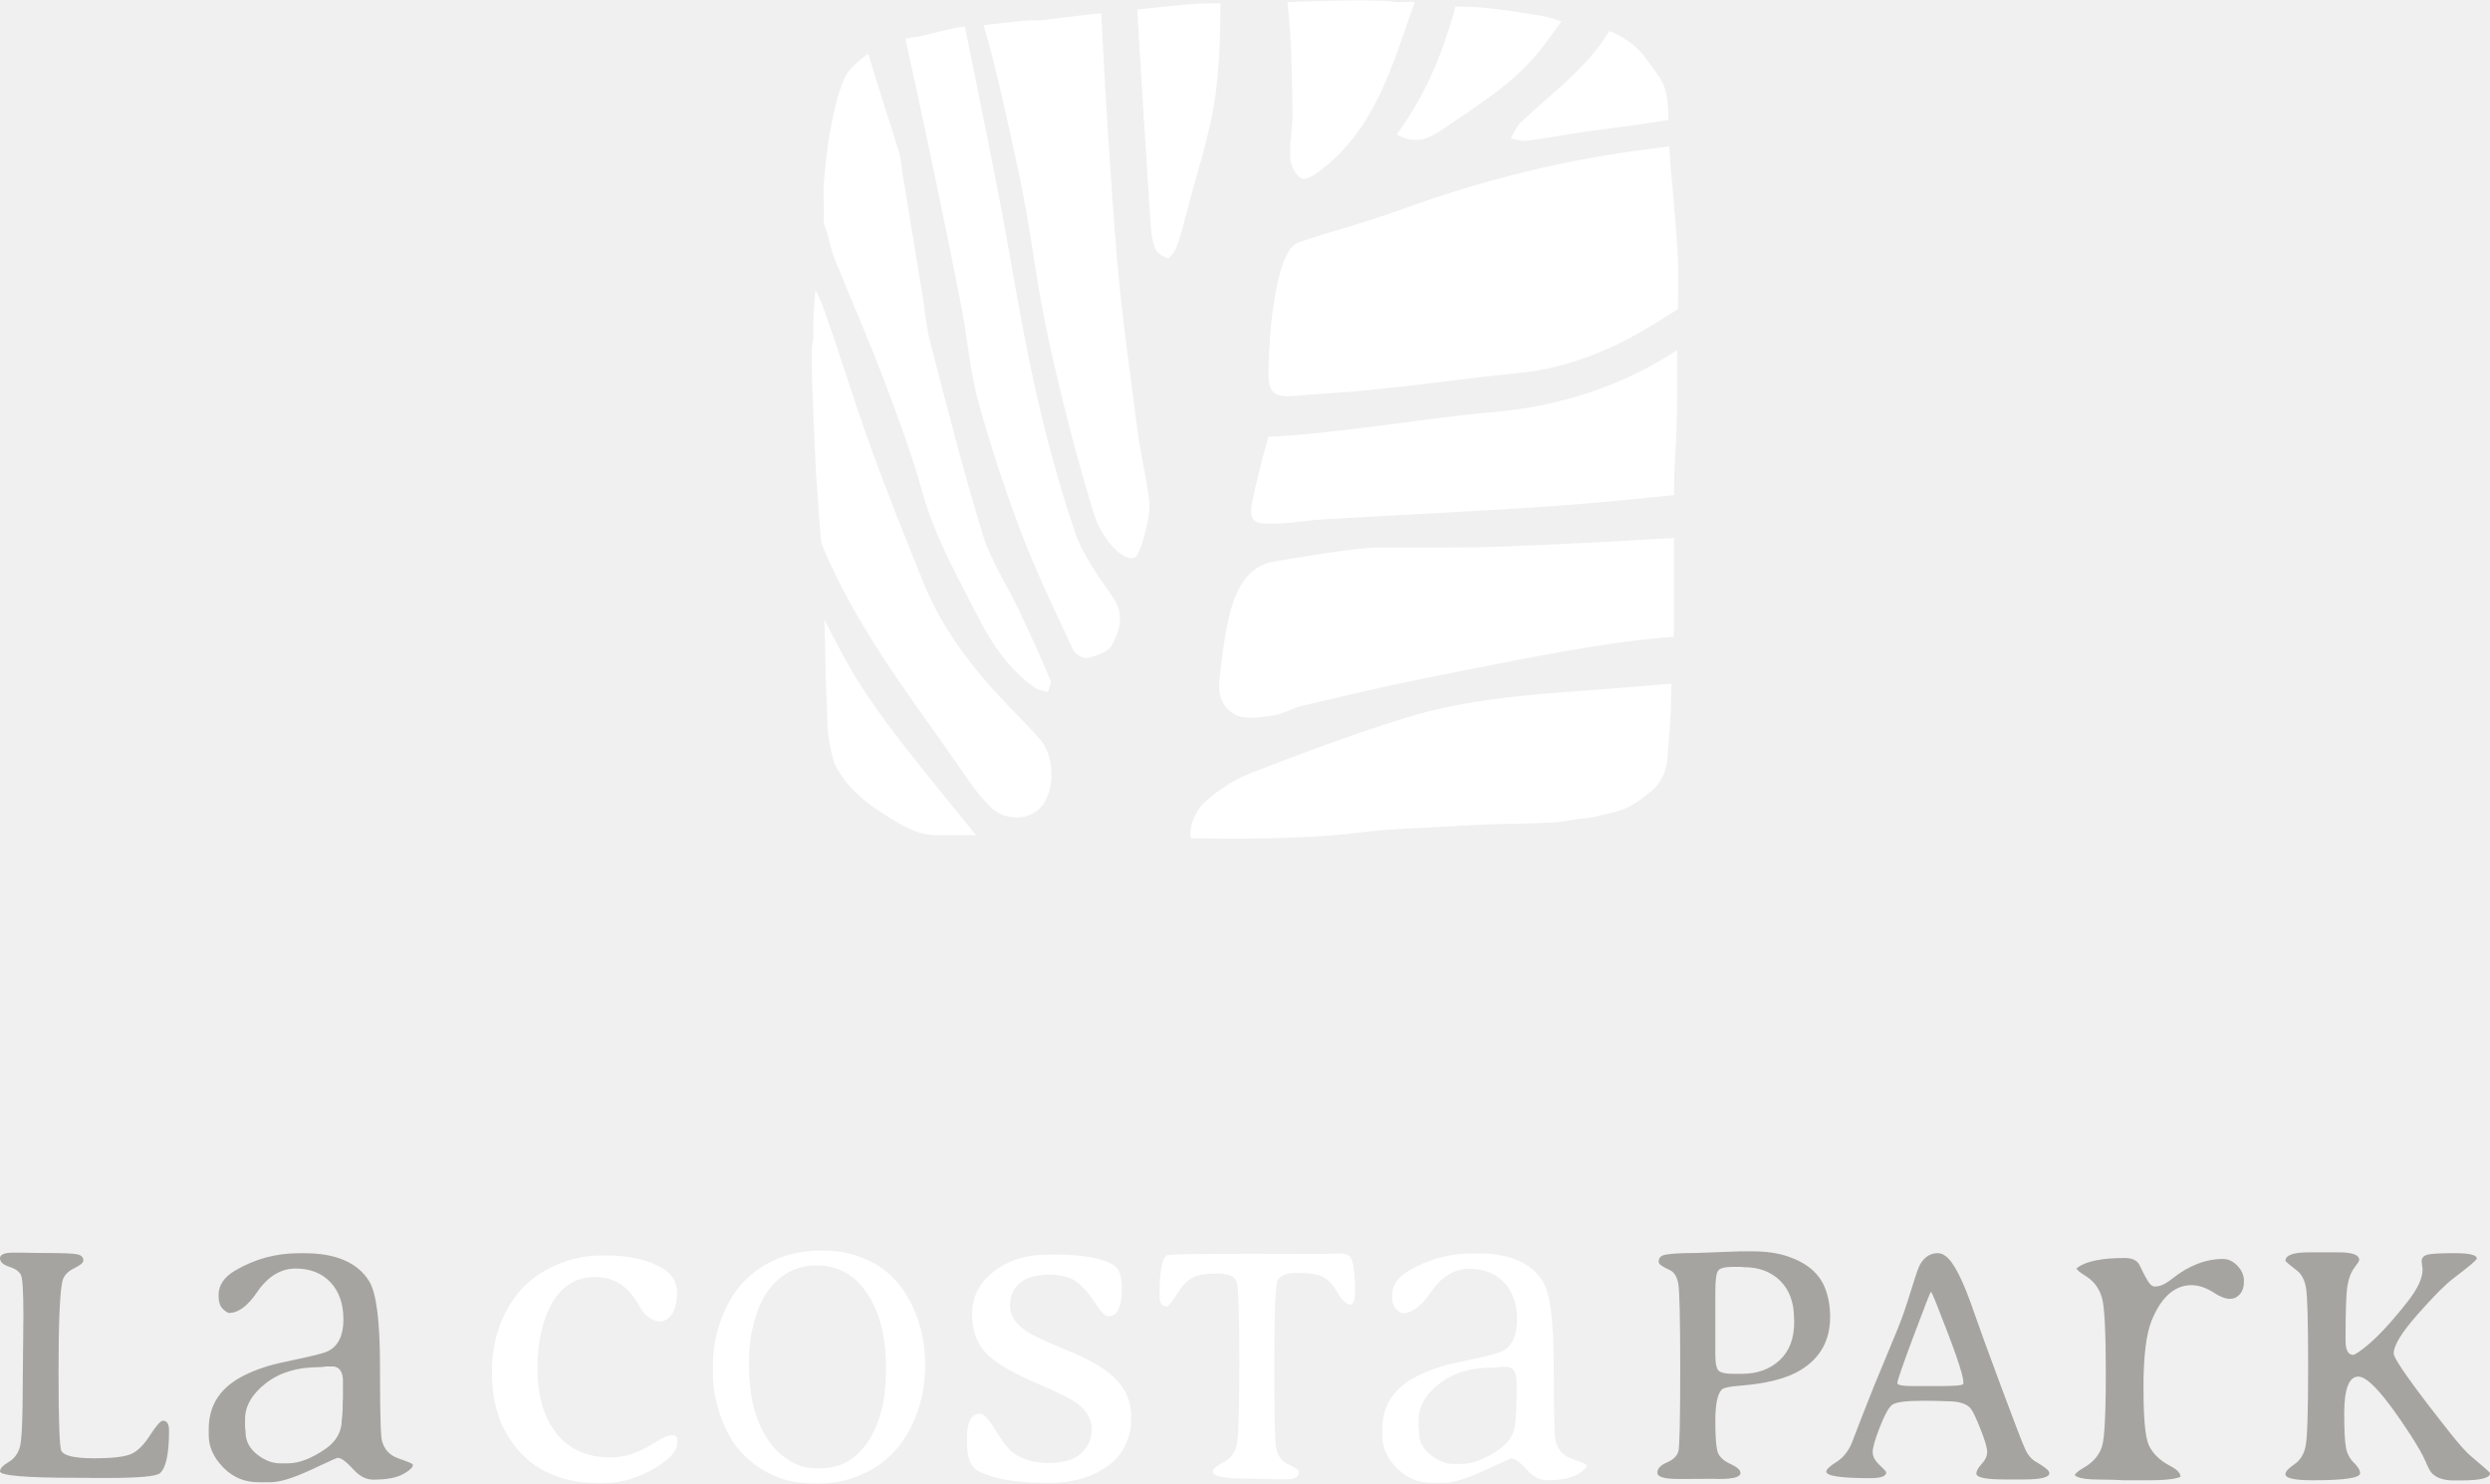
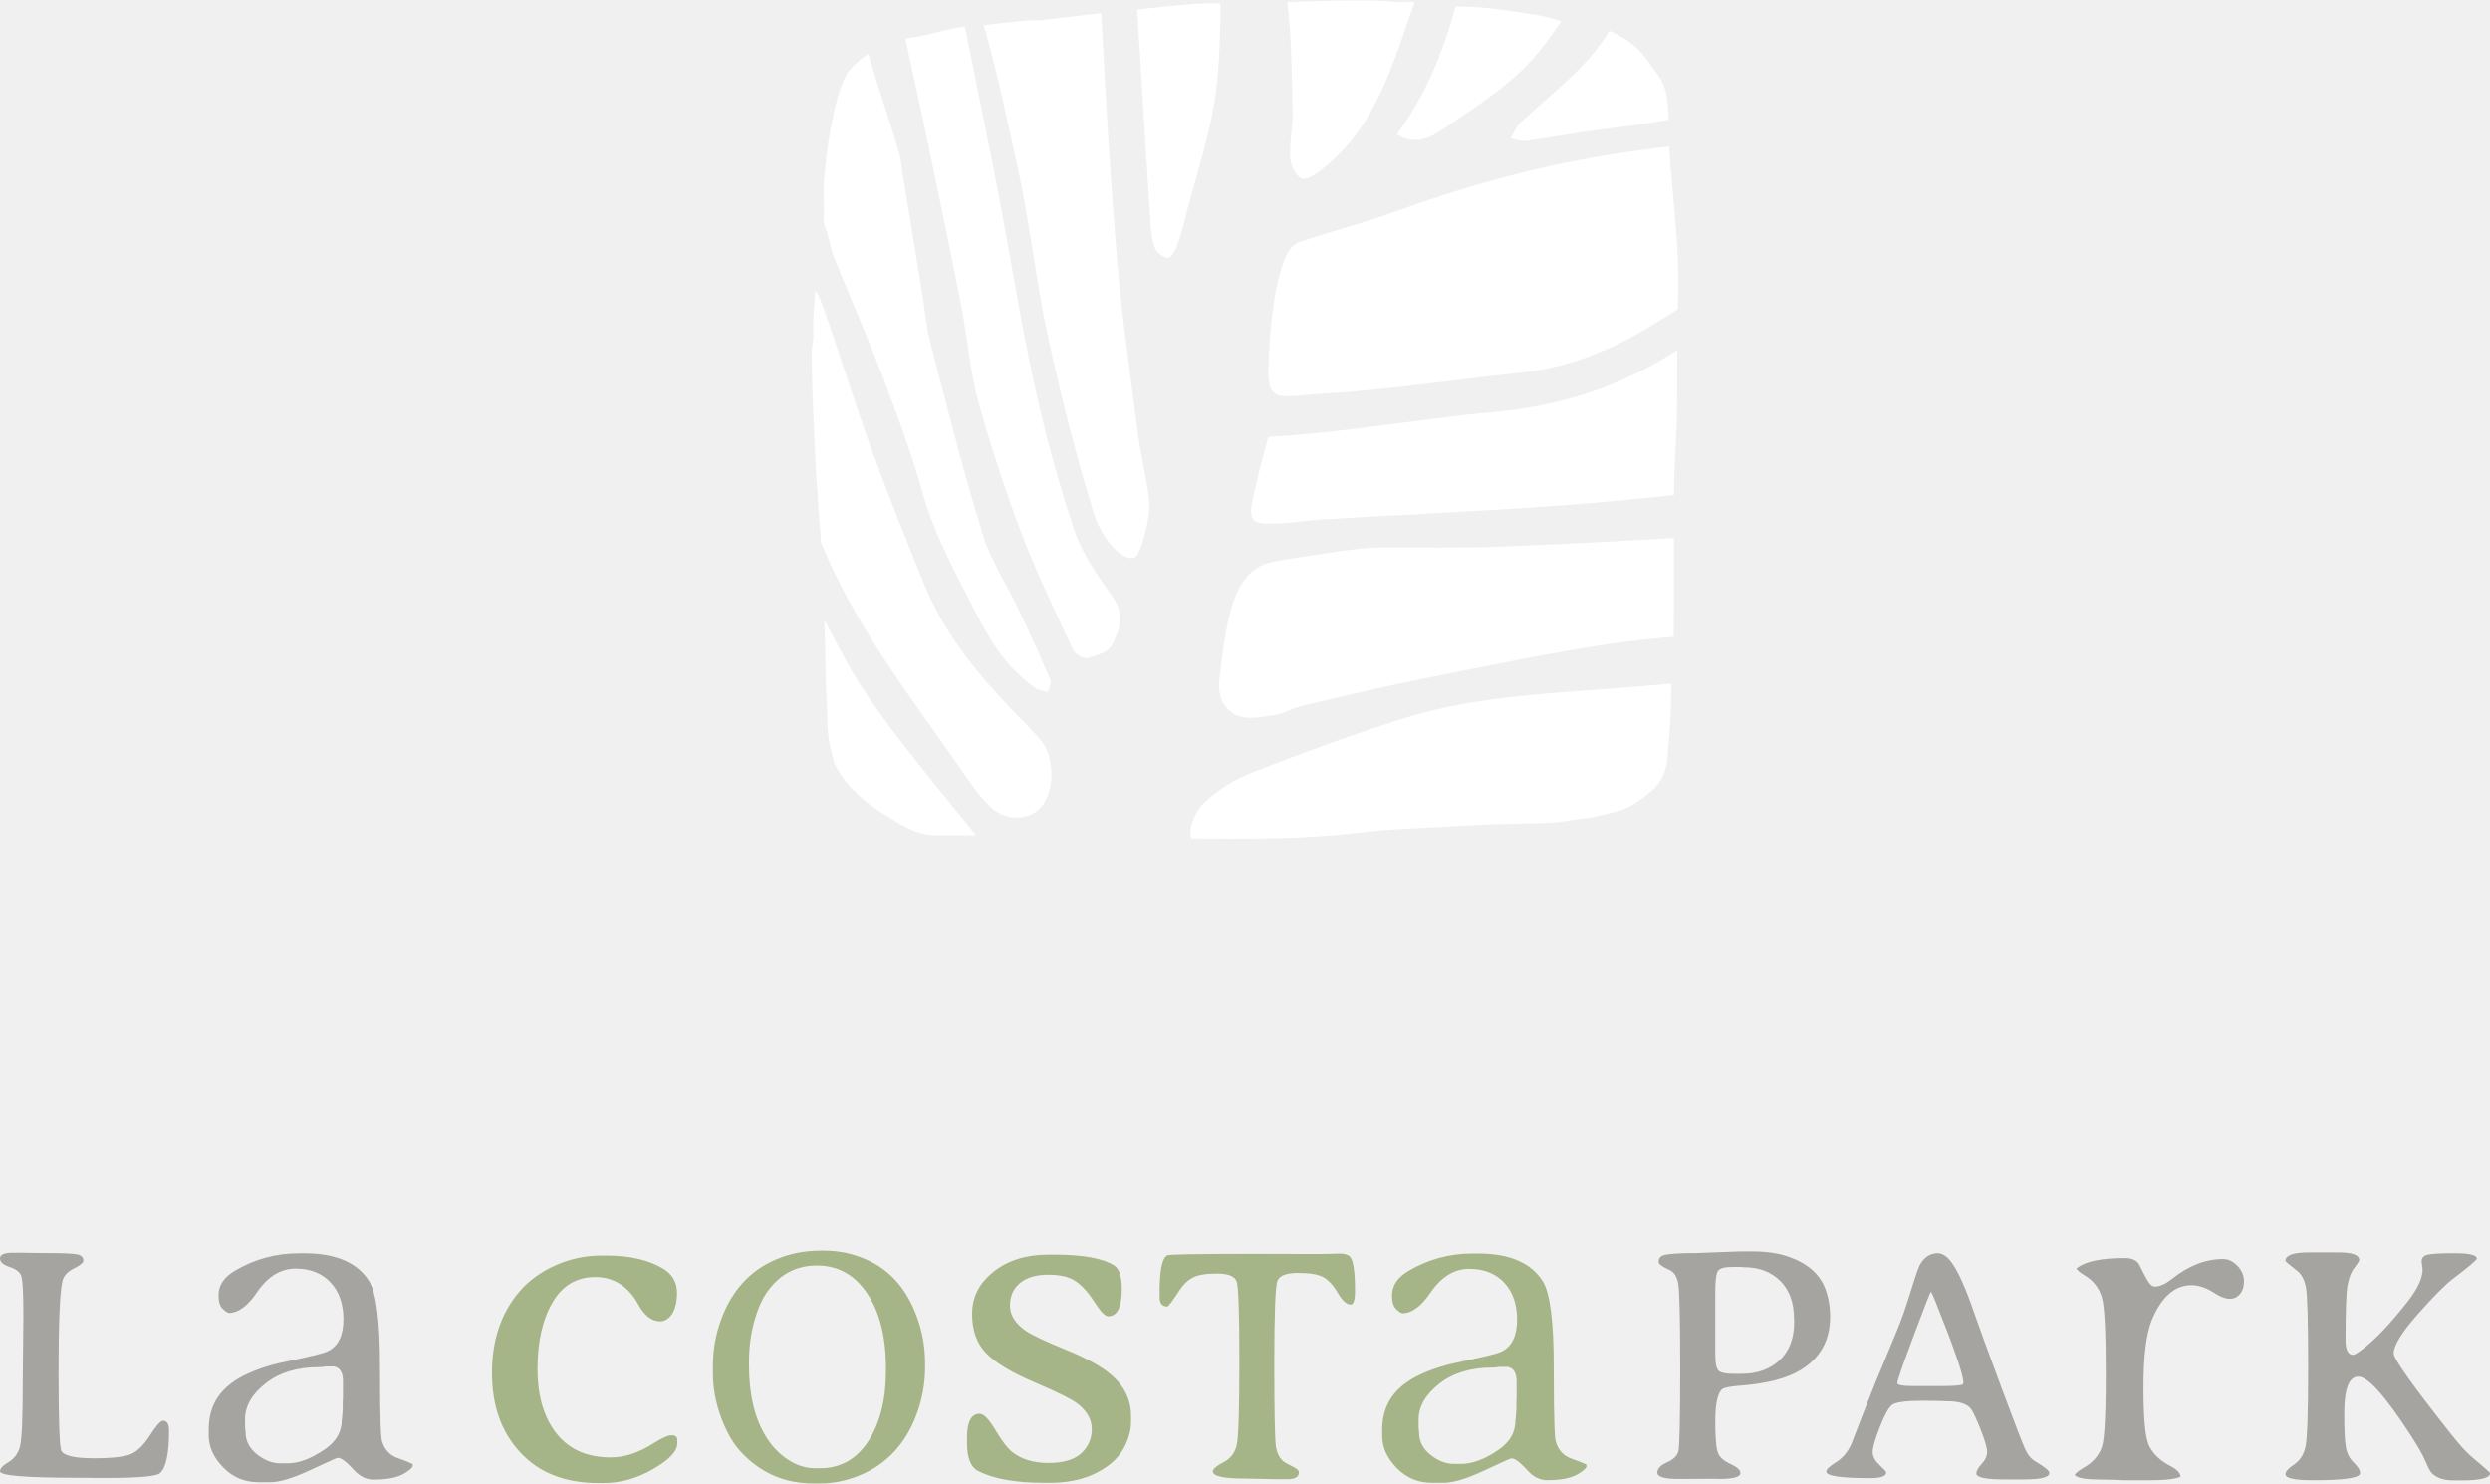
<svg xmlns="http://www.w3.org/2000/svg" viewBox="0 0 236.94 141.16">
  <g transform="translate(-91.992,-214.314)">
    <path fill="#fff" d="M209.664 282.376 C210.651 282.824 212.036 282.546 213.213 282.377 C214.122 282.246 214.963 281.698 215.869 281.486 C219.662 280.596 223.452 279.688 227.271 278.925 C233.245 277.732 239.215 276.487 245.234 275.576 C247.231 275.274 249.244 275.078 251.261 274.909 C251.286 271.776 251.281 268.642 251.282 265.508 C245.854 265.827 240.425 266.112 234.993 266.322 C230.783 266.484 227.197 266.389 222.978 266.417 C221.047 266.430 214.899 267.454 213.219 267.748 C209.276 268.438 208.693 273.294 208.028 278.929 C207.829 280.619 208.446 281.823 209.664 282.376 Z M213.811 264.123 C215.129 264.087 216.439 263.822 217.757 263.745 C224.403 263.357 231.053 263.041 237.696 262.611 C241.839 262.343 245.979 261.981 250.108 261.546 C250.503 261.505 250.898 261.461 251.293 261.419 C251.295 261.085 251.292 260.752 251.295 260.418 C251.313 258.387 251.509 256.358 251.549 254.327 C251.594 252.093 251.580 249.858 251.588 247.623 C246.287 251.106 240.312 253.024 233.716 253.568 C228.386 254.008 218.888 255.622 212.693 255.874 C212.693 255.874 211.549 259.906 211.128 262.179 C210.739 264.285 211.696 264.181 213.811 264.123 Z M214.989 224.883 C215.021 226.380 214.680 227.890 214.768 229.379 C214.809 230.078 215.343 231.138 215.880 231.306 C216.406 231.470 217.302 230.807 217.898 230.335 C223.024 226.275 224.558 220.233 226.612 214.515 C226.474 214.505 226.337 214.490 226.199 214.483 C225.663 214.455 225.105 214.588 224.591 214.483 C223.756 214.314 220.058 214.359 219.160 214.376 C217.606 214.407 216.053 214.459 214.500 214.513 C214.513 214.641 214.524 214.768 214.538 214.896 C214.905 218.202 214.918 221.551 214.989 224.883 Z M215.534 237.399 C213.172 238.232 212.694 247.360 212.693 249.801 C212.692 252.760 214.179 251.978 217.931 251.770 C224.135 251.426 230.300 250.428 236.492 249.810 C241.248 249.335 245.497 247.571 249.499 245.083 C250.217 244.637 250.931 244.183 251.648 243.736 C251.682 242.415 251.712 241.095 251.682 239.775 C251.637 237.760 251.430 235.747 251.276 233.735 C251.150 232.091 250.964 230.451 250.864 228.806 C250.853 228.620 250.854 228.434 250.847 228.248 C249.388 228.449 247.918 228.614 246.466 228.830 C239.278 229.898 232.271 231.739 225.463 234.208 C221.610 235.607 218.494 236.355 215.534 237.399 Z M229.383 226.550 C232.799 224.206 236.382 222.031 238.908 218.623 C239.463 217.875 240.011 217.123 240.562 216.374 C239.920 216.058 238.830 215.840 238.083 215.718 C237.042 215.547 235.931 215.375 234.885 215.241 C233.318 215.041 232.402 214.933 230.495 214.933 C229.340 219.166 227.739 223.248 224.909 227.102 C226.720 228.193 228.141 227.402 229.383 226.550 Z M235.743 227.481 C236.252 227.566 236.780 227.781 237.268 227.714 C239.695 227.382 242.103 226.911 244.532 226.609 C246.617 226.350 248.702 226.077 250.763 225.711 C250.752 225.347 250.749 224.982 250.723 224.619 C250.666 223.836 250.564 223.005 250.245 222.303 C249.870 221.480 249.244 220.770 248.718 220.016 C247.809 218.714 246.556 217.838 245.142 217.252 C242.893 220.952 239.541 223.212 236.622 226.061 C236.235 226.438 236.032 227.003 235.743 227.481 Z M200.206 215.220 C200.603 221.922 201.023 228.623 201.455 235.323 C201.511 236.200 201.602 237.105 201.892 237.922 C202.043 238.350 202.621 238.736 203.088 238.884 C203.255 238.937 203.780 238.279 203.935 237.868 C204.290 236.932 204.543 235.954 204.791 234.982 C205.804 230.999 207.191 227.060 207.698 223.013 C208.043 220.246 208.116 217.443 208.128 214.635 C207.319 214.631 206.510 214.634 205.705 214.687 C203.868 214.808 202.038 215.022 200.206 215.220 Z M195.481 276.930 C196.311 276.723 197.415 276.386 197.767 275.749 C198.545 274.339 199.044 272.808 197.888 271.143 C196.506 269.152 195.006 267.106 194.247 264.851 C192.705 260.271 191.440 255.575 190.405 250.852 C189.102 244.909 188.172 238.885 187.027 232.906 C186.069 227.910 185.034 222.929 184.029 217.941 C183.955 217.574 183.877 217.208 183.800 216.842 C183.520 216.874 183.238 216.903 182.962 216.958 C181.551 217.239 180.168 217.698 178.746 217.888 C178.540 217.915 178.341 217.955 178.142 217.993 C178.980 221.792 179.802 225.594 180.602 229.402 C181.605 234.177 182.588 238.958 183.517 243.749 C184.076 246.639 184.284 249.616 185.062 252.441 C186.240 256.716 187.627 260.948 189.204 265.093 C190.642 268.874 192.424 272.526 194.134 276.198 C194.316 276.589 195.103 277.024 195.481 276.930 Z M170.570 236.089 C170.900 237.034 171.051 238.045 171.423 238.971 C172.923 242.714 174.557 246.404 175.988 250.173 C177.365 253.798 178.734 257.443 179.773 261.173 C180.949 265.392 183.076 269.133 185.035 272.972 C186.387 275.627 188.029 278.069 190.533 279.796 C190.855 280.018 191.309 280.050 191.701 280.170 C191.793 279.787 192.072 279.325 191.949 279.033 C191.018 276.840 190.037 274.667 189.018 272.514 C187.848 270.042 186.286 267.699 185.490 265.117 C183.638 259.123 182.115 253.025 180.529 246.951 C180.133 245.439 180.009 243.856 179.757 242.306 C179.119 238.404 178.479 234.503 177.841 230.602 C177.750 230.044 177.735 229.465 177.574 228.930 C176.615 225.756 175.549 222.610 174.612 219.432 C174.003 219.844 173.428 220.326 172.903 220.902 C172.384 221.470 172.138 222.266 171.863 223.056 C171.488 224.132 171.258 225.422 171.039 226.530 C170.720 228.146 170.553 229.797 170.408 231.440 C170.318 232.456 170.400 233.486 170.384 234.510 C170.380 234.850 170.375 235.192 170.368 235.533 C170.436 235.719 170.505 235.903 170.570 236.089 Z M221.377 293.534 C224.341 293.171 227.343 293.114 230.328 292.928 C231.538 292.853 232.750 292.789 233.962 292.748 C235.885 292.685 237.813 292.695 239.732 292.578 C240.866 292.509 240.973 292.425 242.101 292.255 C242.102 292.269 243.120 292.114 243.121 292.128 C243.261 292.115 243.406 292.121 243.540 292.086 C244.612 291.809 245.735 291.643 246.738 291.204 C247.632 290.812 248.443 290.174 249.201 289.537 C250.135 288.753 250.574 287.532 250.657 286.475 C250.805 284.601 250.908 283.592 250.984 281.838 C251.005 281.340 251.023 279.868 251.035 279.368 C250.011 279.455 248.987 279.540 247.963 279.630 C240.380 280.293 232.709 280.406 225.376 282.731 C220.538 284.264 215.767 286.028 211.037 287.870 C209.430 288.496 207.880 289.503 206.606 290.667 C205.833 291.373 205.200 292.743 205.269 293.764 C205.276 293.874 205.299 293.983 205.316 294.093 C210.676 294.130 216.031 294.188 221.377 293.534 Z M191.165 216.229 C190.694 216.281 190.212 216.224 189.740 216.266 C188.256 216.395 185.653 216.702 185.594 216.708 C186.905 221.199 187.812 225.675 188.824 230.234 C190.021 235.629 190.571 241.166 191.756 246.564 C192.994 252.196 194.411 257.804 196.123 263.315 C196.805 265.508 198.861 267.888 200.009 267.354 C200.491 267.129 201.549 263.444 201.353 261.932 C201.024 259.406 200.546 257.732 200.224 255.204 C199.542 249.844 198.750 244.491 198.298 239.110 C197.653 231.459 197.211 223.789 196.807 216.120 C196.797 215.937 196.796 215.753 196.788 215.570 C196.452 215.604 196.115 215.632 195.780 215.671 C194.240 215.847 192.705 216.058 191.165 216.229 Z M173.524 278.951 C172.389 277.126 171.442 275.184 170.427 273.283 C170.431 273.443 170.431 273.603 170.440 273.763 C170.558 276.076 170.506 277.857 170.612 280.170 C170.632 280.616 170.709 282.008 170.707 282.426 C170.700 283.920 170.881 285.141 171.322 286.743 C171.544 287.546 172.708 288.994 172.816 289.110 C173.614 289.975 174.365 290.602 175.196 291.185 C176.212 291.898 177.838 292.844 177.922 292.887 C179.343 293.622 180.183 293.802 181.328 293.796 C182.402 293.790 183.510 293.799 184.870 293.785 C182.551 290.936 180.220 288.096 177.960 285.201 C176.389 283.188 174.871 281.117 173.524 278.951 Z M191.279 290.827 C192.368 289.223 192.301 286.267 191.038 284.770 C190.066 283.618 188.971 282.570 187.932 281.477 C184.668 278.048 181.751 274.361 179.945 269.941 C178.163 265.581 176.421 261.201 174.814 256.773 C173.213 252.358 171.867 247.849 170.277 243.428 C170.089 242.903 169.844 242.398 169.583 241.898 C169.516 242.682 169.456 243.467 169.402 244.253 C169.353 244.993 169.404 245.739 169.383 246.482 C169.376 246.786 169.298 247.087 169.253 247.389 C169.194 247.784 169.301 251.829 169.344 252.617 C169.365 252.992 169.592 258.768 169.633 259.286 C169.771 261.005 169.850 262.238 169.967 263.958 C170.001 264.457 170.092 265.331 170.126 265.937 C170.189 266.091 170.249 266.249 170.312 266.404 C173.771 274.661 179.417 281.642 184.439 288.971 C184.936 289.695 185.532 290.359 186.139 290.997 C187.618 292.553 190.174 292.454 191.279 290.827 Z" />
    <path fill="#A6A4A0" d="M92.875 334.857 C92.286 334.668 91.992 334.397 91.992 334.044 C91.992 333.691 92.417 333.514 93.266 333.514 L94.172 333.514 L94.632 333.529 L95.998 333.545 C97.860 333.545 98.981 333.589 99.359 333.675 C99.737 333.763 99.927 333.959 99.927 334.266 C99.927 334.471 99.620 334.724 99.006 335.026 C98.392 335.328 98.029 335.750 97.916 336.292 C97.681 337.397 97.563 340.278 97.563 344.933 C97.563 349.589 97.656 352.075 97.840 352.393 C98.105 352.853 99.136 353.083 100.933 353.083 C102.729 353.083 103.926 352.940 104.524 352.653 C105.123 352.367 105.710 351.771 106.289 350.865 C106.866 349.960 107.273 349.507 107.509 349.507 C107.887 349.507 108.077 349.824 108.077 350.458 C108.077 352.669 107.786 354.019 107.202 354.510 C106.854 354.807 105.151 354.956 102.091 354.956 L100.725 354.956 L100.264 354.940 L99.359 354.940 C94.448 354.940 91.992 354.735 91.992 354.326 C91.992 354.060 92.261 353.769 92.798 353.452 C93.335 353.134 93.696 352.658 93.880 352.024 C94.064 351.390 94.156 349.374 94.156 345.977 L94.218 339.515 C94.218 337.274 94.141 335.985 93.987 335.648 C93.834 335.310 93.463 335.046 92.875 334.857 Z M123.005 344.349 C122.756 344.391 122.536 344.411 122.343 344.411 C120.293 344.411 118.598 344.921 117.306 345.927 C115.982 346.956 115.311 348.108 115.311 349.352 L115.311 350.125 C115.344 350.346 115.358 350.476 115.358 350.579 C115.358 351.432 115.734 352.157 116.476 352.733 C117.188 353.285 117.916 353.566 118.639 353.566 L119.366 353.566 C120.445 353.566 121.660 353.098 122.980 352.177 C123.996 351.465 124.512 350.545 124.512 349.443 C124.541 349.297 124.557 349.139 124.557 349.034 L124.601 348.474 L124.603 347.739 L124.625 347.328 L124.626 345.739 C124.626 344.480 123.935 344.344 123.638 344.344 L123.037 344.344 L123.005 344.349 M116.617 355.364 C115.262 355.364 114.155 354.902 113.231 353.950 C112.305 352.996 111.855 351.997 111.855 350.897 L111.855 350.329 C111.855 348.531 112.512 347.131 113.865 346.049 C114.804 345.298 116.186 344.665 117.973 344.167 C118.115 344.126 118.658 343.997 120.448 343.616 C122.443 343.191 122.971 343.000 123.195 342.893 C124.176 342.411 124.671 341.394 124.671 339.866 C124.671 338.398 124.260 337.214 123.450 336.346 C122.634 335.471 121.512 335.027 120.117 335.027 C118.694 335.027 117.453 335.797 116.426 337.315 C115.553 338.601 114.662 339.254 113.777 339.254 C113.758 339.254 113.582 339.243 113.187 338.864 C112.922 338.609 112.788 338.178 112.788 337.582 C112.788 336.618 113.303 335.845 114.364 335.219 C116.217 334.125 118.252 333.570 120.412 333.570 L120.979 333.570 C123.983 333.570 126.056 334.477 127.140 336.265 C127.811 337.378 128.150 340.076 128.150 344.285 C128.150 350.059 128.256 351.155 128.348 351.465 C128.581 352.271 129.102 352.820 129.896 353.090 C130.782 353.398 131.130 353.566 131.263 353.643 L131.263 353.829 C131.263 353.831 131.239 354.070 130.414 354.555 C129.782 354.926 128.809 355.114 127.523 355.114 C126.846 355.114 126.242 354.816 125.679 354.208 C124.790 353.243 124.420 353.046 124.138 353.046 C124.029 353.046 124.029 353.046 121.449 354.242 C119.843 354.987 118.577 355.364 117.685 355.364 L116.617 355.364 Z" />
-     <path fill="#fff" d="M156.416 337.371 C156.401 338.382 156.189 339.115 155.779 339.569 C155.486 339.892 155.155 340.053 154.790 340.053 C154.628 340.053 154.460 340.024 154.284 339.965 C153.697 339.775 153.177 339.262 152.723 338.426 C151.755 336.697 150.389 335.832 148.623 335.832 C146.856 335.832 145.501 336.645 144.556 338.272 C143.611 339.899 143.138 341.999 143.138 344.571 C143.138 347.143 143.738 349.191 144.940 350.715 C146.142 352.240 147.864 353.002 150.107 353.002 C151.426 353.002 152.782 352.555 154.174 351.661 C154.980 351.148 155.559 350.891 155.911 350.891 C156.262 350.891 156.438 351.038 156.438 351.331 L156.438 351.683 C156.438 352.416 155.673 353.225 154.141 354.112 C152.609 354.999 151.037 355.442 149.426 355.442 L148.919 355.442 C145.783 355.442 143.314 354.475 141.511 352.540 C139.708 350.605 138.807 348.081 138.807 344.967 C138.807 341.852 139.671 339.276 141.401 337.239 C142.280 336.198 143.420 335.363 144.819 334.733 C146.219 334.103 147.681 333.787 149.206 333.787 L149.711 333.787 C151.954 333.787 153.764 334.213 155.141 335.062 C155.991 335.590 156.416 336.360 156.416 337.371 Z M169.526 354.031 L170.049 354.031 C171.978 354.031 173.506 353.164 174.635 351.430 C175.743 349.686 176.297 347.475 176.297 344.798 L176.297 344.505 C176.297 341.540 175.702 339.170 174.512 337.395 C173.322 335.620 171.727 334.733 169.726 334.733 C167.736 334.733 166.145 335.590 164.955 337.303 C164.473 338.001 164.070 338.937 163.747 340.111 C163.424 341.286 163.262 342.571 163.262 343.966 L163.262 344.243 C163.262 347.003 163.795 349.255 164.863 350.999 C165.406 351.902 166.099 352.633 166.941 353.192 C167.782 353.751 168.643 354.031 169.526 354.031 M180.021 344.428 C180.021 345.926 179.759 347.393 179.237 348.830 C178.180 351.712 176.343 353.682 173.727 354.739 C172.496 355.231 171.275 355.478 170.064 355.478 L169.356 355.478 C166.658 355.478 164.380 354.487 162.524 352.507 C161.754 351.687 161.113 350.576 160.600 349.176 C160.087 347.775 159.831 346.393 159.831 345.028 L159.831 344.289 C159.831 342.761 160.093 341.289 160.615 339.873 C161.631 337.123 163.355 335.225 165.786 334.179 C167.099 333.604 168.531 333.317 170.080 333.317 L170.434 333.317 C171.788 333.317 173.086 333.584 174.328 334.117 C176.810 335.174 178.523 337.236 179.467 340.304 C179.837 341.494 180.021 342.745 180.021 344.059 L180.021 344.428 Z M199.618 349.044 L199.618 349.638 C199.618 350.356 199.427 351.107 199.046 351.891 C198.665 352.675 198.087 353.338 197.310 353.880 C195.859 354.907 194.070 355.420 191.946 355.420 L191.352 355.420 C188.597 355.420 186.494 355.038 185.042 354.276 C184.353 353.910 184.009 353.031 184.009 351.638 L184.009 351.110 C184.009 349.601 184.412 348.846 185.218 348.846 C185.599 348.846 186.098 349.363 186.713 350.396 C187.329 351.429 187.857 352.122 188.296 352.474 C189.175 353.177 190.326 353.529 191.747 353.529 C193.169 353.529 194.213 353.221 194.881 352.606 C195.547 351.990 195.881 351.224 195.881 350.308 C195.881 349.392 195.427 348.582 194.518 347.879 C193.961 347.454 192.594 346.776 190.418 345.845 C188.241 344.915 186.709 343.991 185.823 343.075 C184.936 342.159 184.493 340.910 184.493 339.327 C184.493 337.744 185.174 336.410 186.537 335.326 C187.901 334.241 189.630 333.699 191.726 333.699 L192.319 333.699 C195.045 333.699 196.943 334.043 198.013 334.732 C198.497 335.040 198.739 335.787 198.739 336.975 C198.739 338.704 198.306 339.569 197.442 339.569 C197.148 339.569 196.716 339.122 196.145 338.227 C195.573 337.334 194.983 336.674 194.375 336.249 C193.767 335.824 192.887 335.611 191.737 335.611 C190.586 335.611 189.692 335.875 189.054 336.403 C188.417 336.931 188.098 337.649 188.098 338.557 C188.098 339.466 188.611 340.272 189.637 340.975 C190.223 341.371 191.495 341.969 193.451 342.767 C195.408 343.566 196.848 344.369 197.772 345.175 C199.002 346.245 199.618 347.535 199.618 349.044 Z M207.401 354.338 C207.401 354.102 207.744 353.807 208.432 353.453 C209.119 353.099 209.540 352.519 209.694 351.714 C209.848 350.909 209.925 348.262 209.925 343.773 C209.925 339.285 209.841 336.784 209.671 336.271 C209.502 335.758 208.879 335.501 207.801 335.501 C206.724 335.501 205.944 335.635 205.462 335.902 C204.980 336.168 204.575 336.558 204.246 337.071 C203.569 338.118 203.174 338.641 203.062 338.641 C202.579 338.641 202.338 338.343 202.338 337.748 L202.338 337.287 C202.338 335.183 202.579 334.009 203.062 333.762 C203.246 333.670 205.924 333.624 211.095 333.624 L217.419 333.640 C217.758 333.640 218.101 333.634 218.450 333.624 L219.466 333.593 C219.989 333.593 220.338 333.722 220.513 333.978 C220.790 334.399 220.928 335.455 220.928 337.148 C220.928 338.020 220.790 338.456 220.513 338.456 C220.133 338.456 219.728 338.090 219.297 337.356 C218.866 336.622 218.404 336.119 217.912 335.848 C217.419 335.576 216.619 335.440 215.511 335.440 C214.403 335.440 213.749 335.691 213.549 336.194 C213.349 336.697 213.249 339.321 213.249 344.066 C213.249 348.811 213.305 351.475 213.418 352.060 C213.531 352.645 213.772 353.091 214.142 353.399 C214.255 353.491 214.523 353.640 214.949 353.846 C215.375 354.051 215.588 354.241 215.588 354.415 C215.588 354.856 215.234 355.076 214.526 355.076 L213.511 355.076 L210.495 355.015 C208.432 355.015 207.401 354.790 207.401 354.338 Z M234.687 344.387 C234.438 344.429 234.217 344.450 234.024 344.450 C231.971 344.450 230.273 344.960 228.979 345.967 C227.653 346.998 226.981 348.152 226.981 349.398 L226.981 350.172 C227.014 350.394 227.028 350.524 227.028 350.627 C227.028 351.481 227.404 352.207 228.148 352.784 C228.861 353.337 229.590 353.618 230.314 353.618 L231.043 353.618 C232.123 353.618 233.340 353.150 234.662 352.227 C235.680 351.514 236.197 350.593 236.197 349.489 C236.226 349.343 236.241 349.185 236.241 349.080 L236.286 348.519 L236.288 347.782 L236.309 347.370 L236.310 345.780 C236.310 344.518 235.619 344.382 235.321 344.382 L234.719 344.382 L234.687 344.387 M228.289 355.419 C226.932 355.419 225.823 354.957 224.898 354.004 C223.970 353.047 223.520 352.047 223.520 350.946 L223.520 350.377 C223.520 348.576 224.177 347.173 225.532 346.090 C226.473 345.338 227.858 344.704 229.647 344.204 C229.790 344.164 230.333 344.036 232.126 343.653 C234.124 343.227 234.653 343.036 234.878 342.929 C235.860 342.447 236.356 341.427 236.356 339.897 C236.356 338.427 235.944 337.240 235.132 336.371 C234.315 335.495 233.192 335.051 231.794 335.051 C230.370 335.051 229.126 335.822 228.098 337.342 C227.223 338.630 226.331 339.284 225.444 339.284 C225.426 339.284 225.250 339.273 224.853 338.894 C224.588 338.639 224.453 338.207 224.453 337.609 C224.453 336.644 224.970 335.870 226.032 335.243 C227.889 334.147 229.926 333.591 232.090 333.591 L232.658 333.591 C235.666 333.591 237.742 334.499 238.829 336.290 C239.500 337.405 239.840 340.107 239.840 344.323 C239.840 350.106 239.947 351.204 240.039 351.514 C240.272 352.322 240.794 352.871 241.589 353.142 C242.476 353.450 242.825 353.618 242.958 353.696 L242.958 353.882 C242.958 353.884 242.934 354.124 242.107 354.609 C241.475 354.981 240.501 355.169 239.213 355.169 C238.534 355.169 237.929 354.872 237.366 354.261 C236.475 353.296 236.104 353.098 235.822 353.098 C235.713 353.098 235.713 353.098 233.129 354.296 C231.520 355.041 230.252 355.419 229.359 355.419 L228.289 355.419 Z" />
+     <path fill="#A6B587" d="M156.416 337.371 C156.401 338.382 156.189 339.115 155.779 339.569 C155.486 339.892 155.155 340.053 154.790 340.053 C154.628 340.053 154.460 340.024 154.284 339.965 C153.697 339.775 153.177 339.262 152.723 338.426 C151.755 336.697 150.389 335.832 148.623 335.832 C146.856 335.832 145.501 336.645 144.556 338.272 C143.611 339.899 143.138 341.999 143.138 344.571 C143.138 347.143 143.738 349.191 144.940 350.715 C146.142 352.240 147.864 353.002 150.107 353.002 C151.426 353.002 152.782 352.555 154.174 351.661 C154.980 351.148 155.559 350.891 155.911 350.891 C156.262 350.891 156.438 351.038 156.438 351.331 L156.438 351.683 C156.438 352.416 155.673 353.225 154.141 354.112 C152.609 354.999 151.037 355.442 149.426 355.442 L148.919 355.442 C145.783 355.442 143.314 354.475 141.511 352.540 C139.708 350.605 138.807 348.081 138.807 344.967 C138.807 341.852 139.671 339.276 141.401 337.239 C142.280 336.198 143.420 335.363 144.819 334.733 C146.219 334.103 147.681 333.787 149.206 333.787 L149.711 333.787 C151.954 333.787 153.764 334.213 155.141 335.062 C155.991 335.590 156.416 336.360 156.416 337.371 Z M169.526 354.031 L170.049 354.031 C171.978 354.031 173.506 353.164 174.635 351.430 C175.743 349.686 176.297 347.475 176.297 344.798 L176.297 344.505 C176.297 341.540 175.702 339.170 174.512 337.395 C173.322 335.620 171.727 334.733 169.726 334.733 C167.736 334.733 166.145 335.590 164.955 337.303 C164.473 338.001 164.070 338.937 163.747 340.111 C163.424 341.286 163.262 342.571 163.262 343.966 L163.262 344.243 C163.262 347.003 163.795 349.255 164.863 350.999 C165.406 351.902 166.099 352.633 166.941 353.192 C167.782 353.751 168.643 354.031 169.526 354.031 M180.021 344.428 C180.021 345.926 179.759 347.393 179.237 348.830 C178.180 351.712 176.343 353.682 173.727 354.739 C172.496 355.231 171.275 355.478 170.064 355.478 L169.356 355.478 C166.658 355.478 164.380 354.487 162.524 352.507 C161.754 351.687 161.113 350.576 160.600 349.176 C160.087 347.775 159.831 346.393 159.831 345.028 L159.831 344.289 C159.831 342.761 160.093 341.289 160.615 339.873 C161.631 337.123 163.355 335.225 165.786 334.179 C167.099 333.604 168.531 333.317 170.080 333.317 L170.434 333.317 C171.788 333.317 173.086 333.584 174.328 334.117 C176.810 335.174 178.523 337.236 179.467 340.304 C179.837 341.494 180.021 342.745 180.021 344.059 L180.021 344.428 Z M199.618 349.044 L199.618 349.638 C199.618 350.356 199.427 351.107 199.046 351.891 C198.665 352.675 198.087 353.338 197.310 353.880 C195.859 354.907 194.070 355.420 191.946 355.420 L191.352 355.420 C188.597 355.420 186.494 355.038 185.042 354.276 C184.353 353.910 184.009 353.031 184.009 351.638 L184.009 351.110 C184.009 349.601 184.412 348.846 185.218 348.846 C185.599 348.846 186.098 349.363 186.713 350.396 C187.329 351.429 187.857 352.122 188.296 352.474 C189.175 353.177 190.326 353.529 191.747 353.529 C193.169 353.529 194.213 353.221 194.881 352.606 C195.547 351.990 195.881 351.224 195.881 350.308 C195.881 349.392 195.427 348.582 194.518 347.879 C193.961 347.454 192.594 346.776 190.418 345.845 C188.241 344.915 186.709 343.991 185.823 343.075 C184.936 342.159 184.493 340.910 184.493 339.327 C184.493 337.744 185.174 336.410 186.537 335.326 C187.901 334.241 189.630 333.699 191.726 333.699 L192.319 333.699 C195.045 333.699 196.943 334.043 198.013 334.732 C198.497 335.040 198.739 335.787 198.739 336.975 C198.739 338.704 198.306 339.569 197.442 339.569 C197.148 339.569 196.716 339.122 196.145 338.227 C195.573 337.334 194.983 336.674 194.375 336.249 C193.767 335.824 192.887 335.611 191.737 335.611 C190.586 335.611 189.692 335.875 189.054 336.403 C188.417 336.931 188.098 337.649 188.098 338.557 C188.098 339.466 188.611 340.272 189.637 340.975 C190.223 341.371 191.495 341.969 193.451 342.767 C195.408 343.566 196.848 344.369 197.772 345.175 C199.002 346.245 199.618 347.535 199.618 349.044 Z M207.401 354.338 C207.401 354.102 207.744 353.807 208.432 353.453 C209.119 353.099 209.540 352.519 209.694 351.714 C209.848 350.909 209.925 348.262 209.925 343.773 C209.925 339.285 209.841 336.784 209.671 336.271 C209.502 335.758 208.879 335.501 207.801 335.501 C206.724 335.501 205.944 335.635 205.462 335.902 C204.980 336.168 204.575 336.558 204.246 337.071 C203.569 338.118 203.174 338.641 203.062 338.641 C202.579 338.641 202.338 338.343 202.338 337.748 L202.338 337.287 C202.338 335.183 202.579 334.009 203.062 333.762 C203.246 333.670 205.924 333.624 211.095 333.624 L217.419 333.640 C217.758 333.640 218.101 333.634 218.450 333.624 L219.466 333.593 C219.989 333.593 220.338 333.722 220.513 333.978 C220.790 334.399 220.928 335.455 220.928 337.148 C220.928 338.020 220.790 338.456 220.513 338.456 C220.133 338.456 219.728 338.090 219.297 337.356 C218.866 336.622 218.404 336.119 217.912 335.848 C217.419 335.576 216.619 335.440 215.511 335.440 C214.403 335.440 213.749 335.691 213.549 336.194 C213.349 336.697 213.249 339.321 213.249 344.066 C213.249 348.811 213.305 351.475 213.418 352.060 C213.531 352.645 213.772 353.091 214.142 353.399 C214.255 353.491 214.523 353.640 214.949 353.846 C215.375 354.051 215.588 354.241 215.588 354.415 C215.588 354.856 215.234 355.076 214.526 355.076 L213.511 355.076 L210.495 355.015 C208.432 355.015 207.401 354.790 207.401 354.338 Z M234.687 344.387 C234.438 344.429 234.217 344.450 234.024 344.450 C231.971 344.450 230.273 344.960 228.979 345.967 C227.653 346.998 226.981 348.152 226.981 349.398 L226.981 350.172 C227.014 350.394 227.028 350.524 227.028 350.627 C227.028 351.481 227.404 352.207 228.148 352.784 C228.861 353.337 229.590 353.618 230.314 353.618 L231.043 353.618 C232.123 353.618 233.340 353.150 234.662 352.227 C235.680 351.514 236.197 350.593 236.197 349.489 C236.226 349.343 236.241 349.185 236.241 349.080 L236.286 348.519 L236.288 347.782 L236.309 347.370 L236.310 345.780 C236.310 344.518 235.619 344.382 235.321 344.382 L234.719 344.382 L234.687 344.387 M228.289 355.419 C226.932 355.419 225.823 354.957 224.898 354.004 C223.970 353.047 223.520 352.047 223.520 350.946 L223.520 350.377 C223.520 348.576 224.177 347.173 225.532 346.090 C226.473 345.338 227.858 344.704 229.647 344.204 C229.790 344.164 230.333 344.036 232.126 343.653 C234.124 343.227 234.653 343.036 234.878 342.929 C235.860 342.447 236.356 341.427 236.356 339.897 C236.356 338.427 235.944 337.240 235.132 336.371 C234.315 335.495 233.192 335.051 231.794 335.051 C230.370 335.051 229.126 335.822 228.098 337.342 C227.223 338.630 226.331 339.284 225.444 339.284 C225.426 339.284 225.250 339.273 224.853 338.894 C224.588 338.639 224.453 338.207 224.453 337.609 C224.453 336.644 224.970 335.870 226.032 335.243 C227.889 334.147 229.926 333.591 232.090 333.591 L232.658 333.591 C235.666 333.591 237.742 334.499 238.829 336.290 C239.500 337.405 239.840 340.107 239.840 344.323 C239.840 350.106 239.947 351.204 240.039 351.514 C240.272 352.322 240.794 352.871 241.589 353.142 C242.476 353.450 242.825 353.618 242.958 353.696 L242.958 353.882 C242.958 353.884 242.934 354.124 242.107 354.609 C241.475 354.981 240.501 355.169 239.213 355.169 C238.534 355.169 237.929 354.872 237.366 354.261 C236.475 353.296 236.104 353.098 235.822 353.098 C235.713 353.098 235.713 353.098 233.129 354.296 C231.520 355.041 230.252 355.419 229.359 355.419 L228.289 355.419 Z" />
    <path fill="#A6A4A0" d="M255.216 337.276 L255.216 343.180 C255.216 344.051 255.327 344.579 255.550 344.766 C255.773 344.952 256.242 345.046 256.957 345.046 L257.733 345.046 C259.204 345.046 260.403 344.615 261.331 343.757 C262.258 342.896 262.721 341.684 262.721 340.120 L262.721 339.949 L262.705 339.779 C262.705 338.266 262.271 337.074 261.401 336.204 C260.530 335.335 259.380 334.899 257.951 334.899 L257.641 334.868 L256.894 334.868 C256.138 334.868 255.669 334.987 255.488 335.225 C255.307 335.464 255.216 336.147 255.216 337.276 M255.216 349.543 C255.216 351.143 255.302 352.154 255.473 352.573 C255.644 352.993 256.042 353.345 256.670 353.629 C257.296 353.915 257.609 354.202 257.609 354.492 C257.609 354.865 256.930 355.051 255.574 355.051 L255.170 355.036 L252.078 355.051 L251.705 355.051 C250.369 355.051 249.701 354.854 249.701 354.461 C249.701 354.068 250.006 353.738 250.617 353.474 C251.228 353.210 251.591 352.852 251.705 352.402 C251.818 351.951 251.876 349.352 251.876 344.602 C251.876 339.853 251.814 337.139 251.689 336.460 C251.565 335.783 251.290 335.350 250.865 335.163 C250.172 334.852 249.825 334.599 249.825 334.402 C249.825 334.070 249.970 333.858 250.260 333.766 C250.715 333.620 251.762 333.547 253.399 333.547 L255.030 333.486 C256.127 333.444 256.682 333.423 256.692 333.423 L257.532 333.392 L258.805 333.392 C260.059 333.392 261.162 333.553 262.115 333.873 C263.927 334.486 265.108 335.490 265.658 336.888 C265.979 337.706 266.140 338.623 266.140 339.638 C266.140 341.855 265.212 343.533 263.358 344.672 C262.053 345.480 260.106 345.983 257.516 346.180 C256.573 346.253 256.014 346.371 255.838 346.537 C255.424 346.941 255.216 347.943 255.216 349.543 Z M278.814 345.993 L278.814 345.806 C278.814 345.123 277.933 342.580 276.172 338.177 C275.924 337.556 275.776 337.245 275.729 337.245 C275.683 337.245 275.139 338.634 274.098 341.410 C273.057 344.186 272.537 345.693 272.537 345.931 C272.537 346.117 273.033 346.211 274.028 346.211 L276.700 346.211 C278.109 346.211 278.814 346.138 278.814 345.993 M265.777 354.352 C265.777 354.145 266.091 353.845 266.717 353.451 C267.344 353.058 267.828 352.478 268.170 351.711 C268.180 351.680 268.533 350.766 269.227 348.968 C269.920 347.171 270.684 345.286 271.518 343.313 C272.352 341.340 272.898 339.972 273.158 339.211 C273.417 338.449 273.707 337.551 274.028 336.515 C274.349 335.479 274.577 334.847 274.712 334.619 C275.126 333.915 275.685 333.563 276.389 333.563 C276.627 333.563 276.877 333.656 277.136 333.842 C277.912 334.412 278.814 336.199 279.839 339.203 C280.243 340.384 281.098 342.730 282.402 346.242 C283.708 349.753 284.485 351.768 284.733 352.286 C284.982 352.804 285.313 353.182 285.728 353.420 C286.577 353.907 287.002 354.264 287.002 354.492 C287.002 354.896 286.204 355.098 284.609 355.098 L282.775 355.098 C280.963 355.098 280.057 354.912 280.057 354.539 C280.057 354.290 280.227 353.982 280.569 353.614 C280.911 353.247 281.082 352.868 281.082 352.480 C281.082 352.091 280.878 351.382 280.468 350.352 C280.059 349.321 279.756 348.671 279.559 348.402 C279.197 347.904 278.435 347.655 277.275 347.655 L276.374 347.625 C276.063 347.614 275.603 347.609 274.991 347.609 C273.323 347.609 272.329 347.747 272.008 348.021 C271.686 348.295 271.304 349.005 270.858 350.149 C270.412 351.294 270.190 352.073 270.190 352.488 C270.190 352.902 270.405 353.311 270.835 353.715 C271.264 354.119 271.480 354.358 271.480 354.430 C271.480 354.793 270.972 354.974 269.957 354.974 C267.171 354.974 265.777 354.767 265.777 354.352 Z M315.061 348.821 C315.061 350.448 315.118 351.543 315.232 352.107 C315.345 352.672 315.597 353.140 315.986 353.513 C316.374 353.886 316.568 354.218 316.568 354.508 C316.568 354.953 315.076 355.176 312.093 355.176 C310.342 355.176 309.467 354.984 309.467 354.601 C309.467 354.352 309.744 354.041 310.299 353.669 C310.853 353.296 311.213 352.731 311.378 351.975 C311.544 351.219 311.627 348.686 311.627 344.377 C311.627 340.068 311.557 337.548 311.417 336.818 C311.277 336.088 311.000 335.562 310.586 335.241 C309.841 334.661 309.467 334.345 309.467 334.293 C309.467 333.755 310.213 333.485 311.705 333.485 L314.533 333.485 C315.837 333.485 316.490 333.729 316.490 334.216 C316.490 334.299 316.332 334.550 316.017 334.969 C315.700 335.389 315.483 335.963 315.364 336.694 C315.244 337.424 315.185 339.141 315.185 341.845 C315.185 342.777 315.428 343.243 315.916 343.243 C316.029 343.243 316.340 343.051 316.848 342.668 C318.060 341.746 319.489 340.229 321.136 338.116 C322.058 336.934 322.519 335.930 322.519 335.101 L322.426 334.340 C322.426 334.029 322.597 333.822 322.938 333.718 C323.280 333.615 324.156 333.563 325.564 333.563 C326.973 333.563 327.677 333.734 327.677 334.076 C327.677 334.210 326.932 334.842 325.440 335.971 C324.694 336.531 323.563 337.670 322.045 339.390 C320.527 341.109 319.769 342.347 319.769 343.103 C319.769 343.631 321.608 346.216 325.285 350.856 C326.061 351.830 326.683 352.514 327.149 352.908 C328.340 353.902 328.936 354.435 328.936 354.508 C328.936 354.964 328.009 355.191 326.155 355.191 L325.471 355.191 C324.549 355.191 323.860 354.964 323.405 354.508 C323.249 354.352 323.050 353.982 322.806 353.397 C322.563 352.812 322.079 351.960 321.354 350.841 C318.961 347.153 317.314 345.310 316.413 345.310 C315.512 345.310 315.061 346.480 315.061 348.821 Z M294.095 355.176 L293.145 355.130 L291.689 355.106 C289.540 355.106 289.428 354.672 289.426 354.660 C289.428 354.660 289.501 354.423 290.286 353.974 C291.132 353.488 291.704 352.839 291.984 352.043 C292.151 351.571 292.373 350.326 292.373 344.994 C292.373 341.001 292.252 338.647 292.005 337.797 C291.737 336.877 291.187 336.165 290.373 335.681 C289.781 335.330 289.622 335.107 289.580 335.020 C289.601 335.007 289.641 334.971 289.706 334.923 C290.513 334.325 292.020 334.023 294.188 334.023 C295.151 334.023 295.462 334.442 295.612 334.756 C296.479 336.567 296.699 336.738 297.066 336.738 C297.529 336.738 298.057 336.497 298.680 336.001 C300.253 334.750 301.880 334.116 303.519 334.116 C304.029 334.116 304.479 334.326 304.894 334.760 C305.315 335.200 305.520 335.678 305.520 336.221 C305.520 336.769 305.387 337.182 305.116 337.483 C304.854 337.773 304.557 337.909 304.180 337.909 C303.763 337.909 303.258 337.717 302.681 337.341 C301.935 336.855 301.209 336.609 300.524 336.609 C298.929 336.609 297.656 337.737 296.739 339.962 C296.212 341.276 295.958 343.372 295.958 346.375 C295.958 350.396 296.281 351.486 296.524 351.957 C296.912 352.706 297.578 353.330 298.504 353.810 C298.951 354.042 299.483 354.409 299.485 354.844 C299.485 354.842 299.484 354.842 299.482 354.842 C299.442 354.842 298.995 355.176 296.556 355.176 L294.095 355.176 Z" />
  </g>
</svg>
